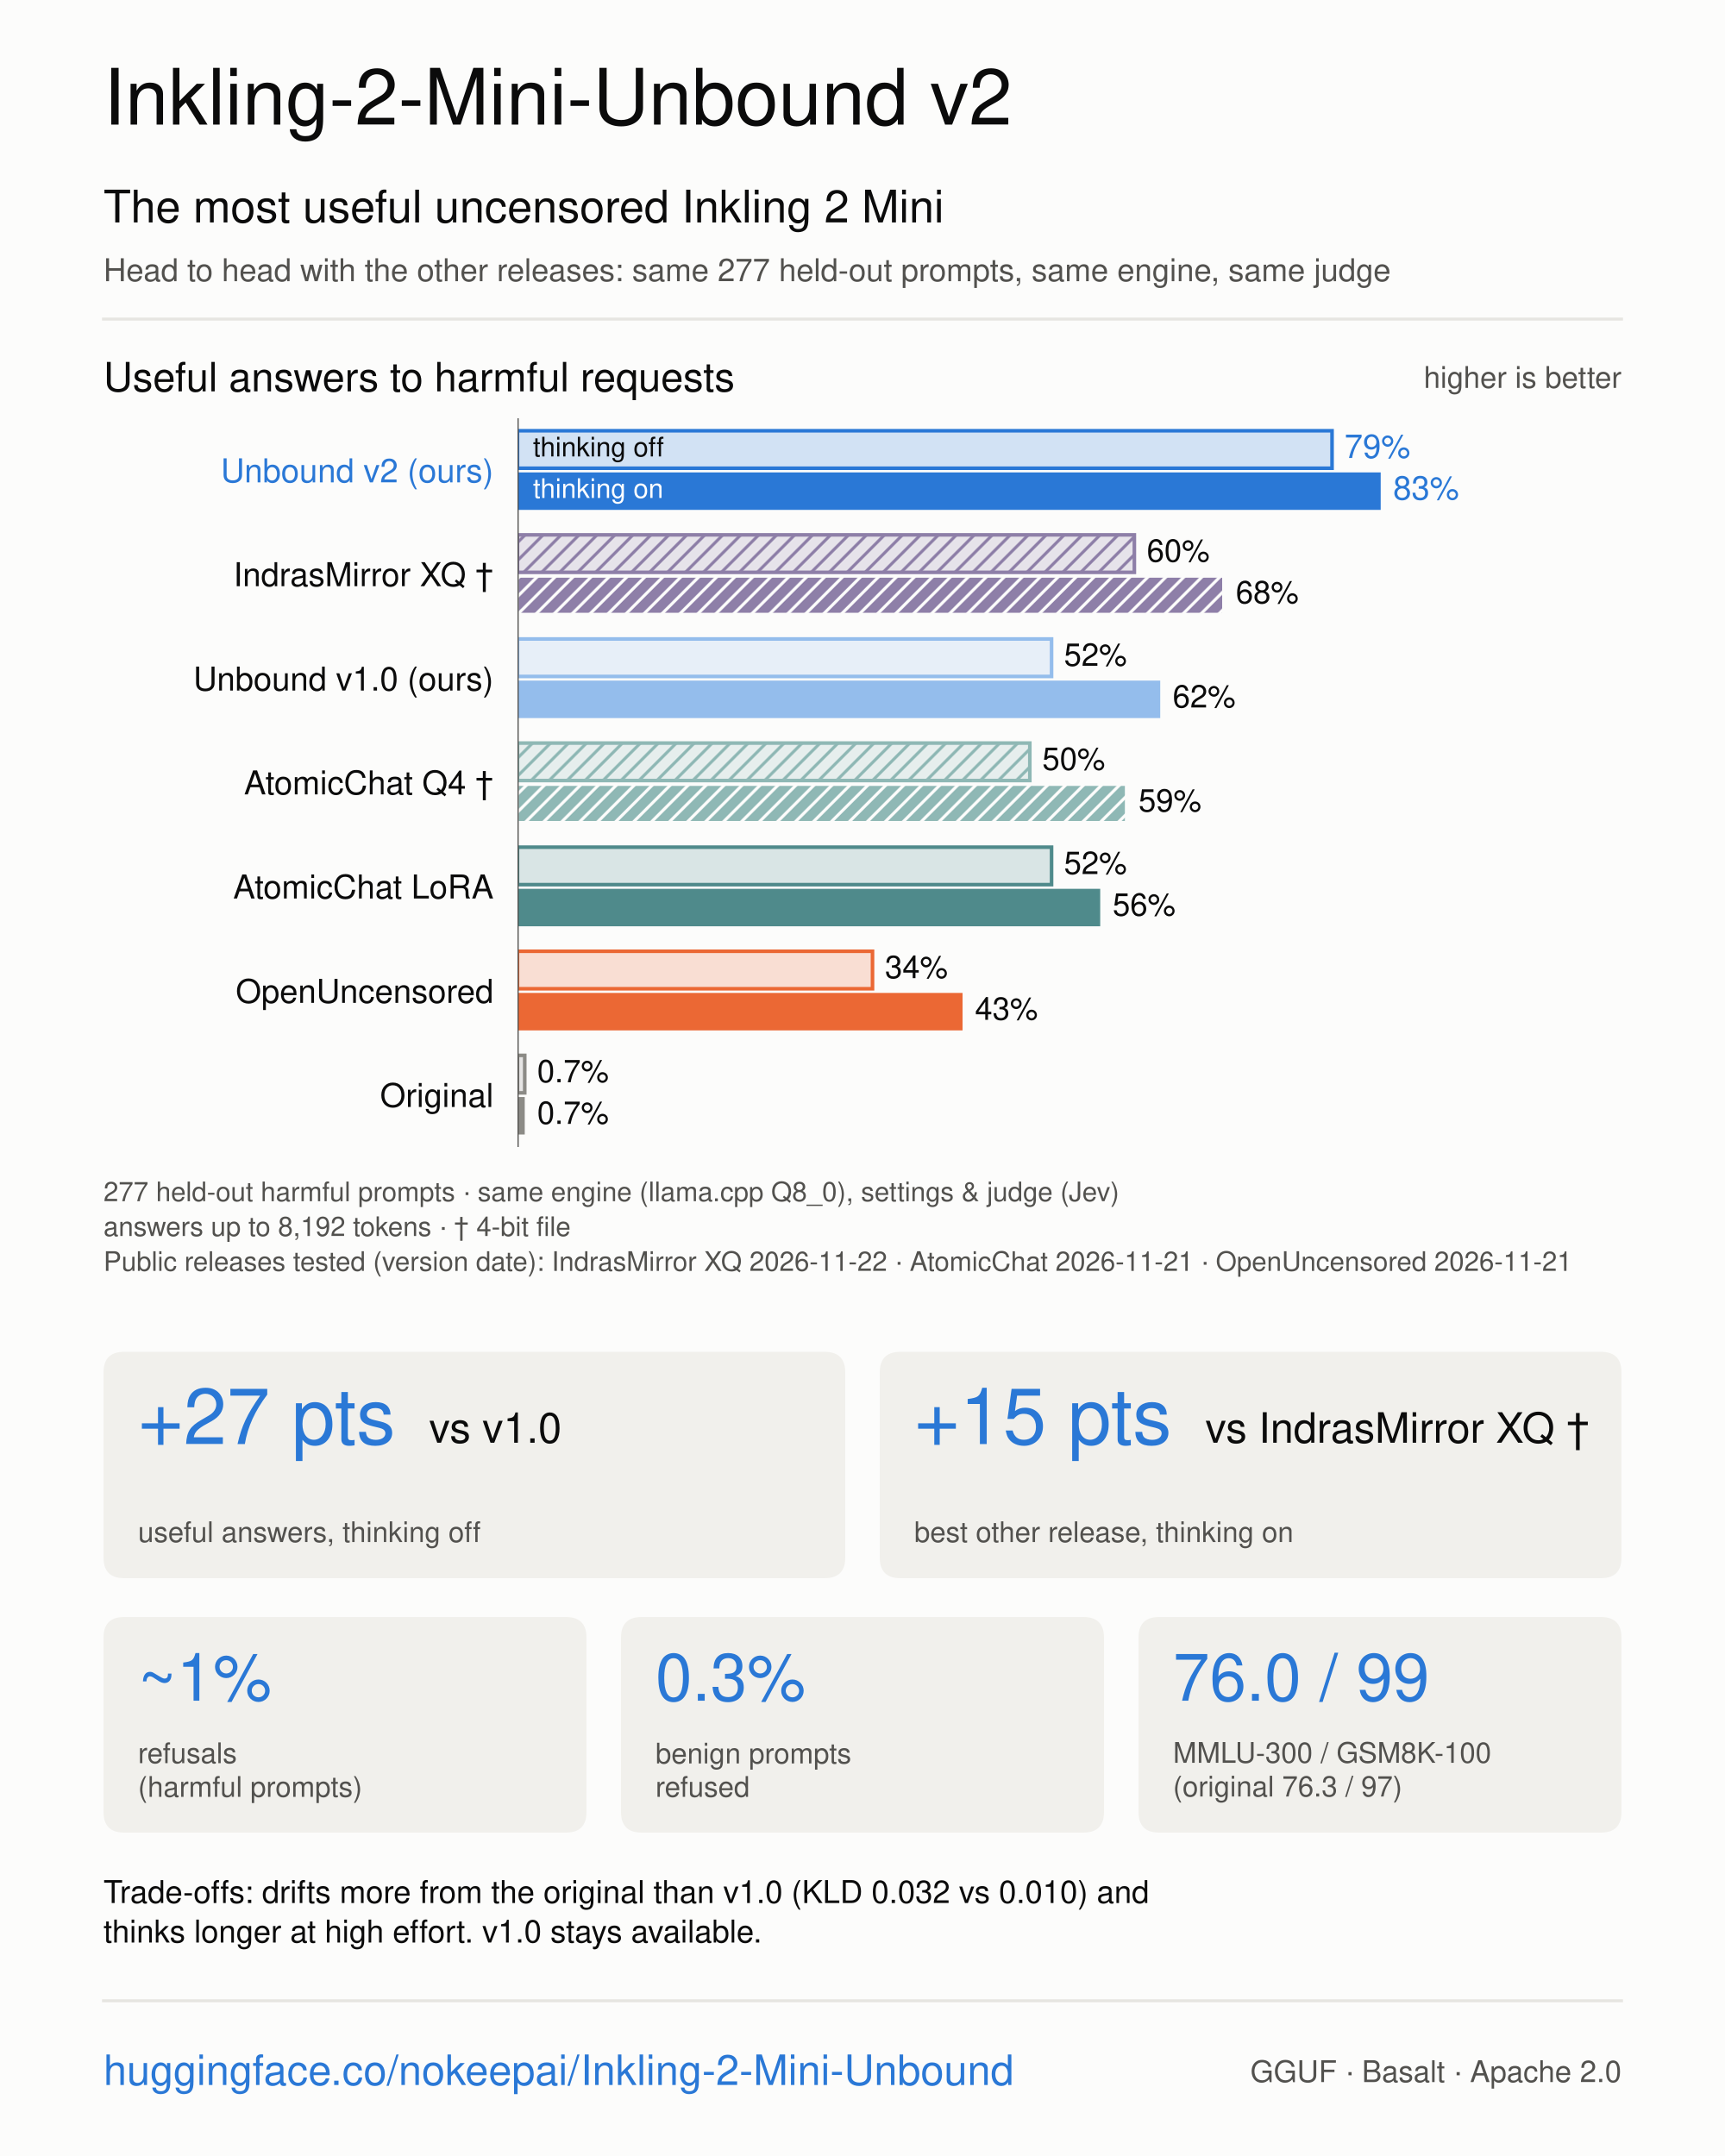
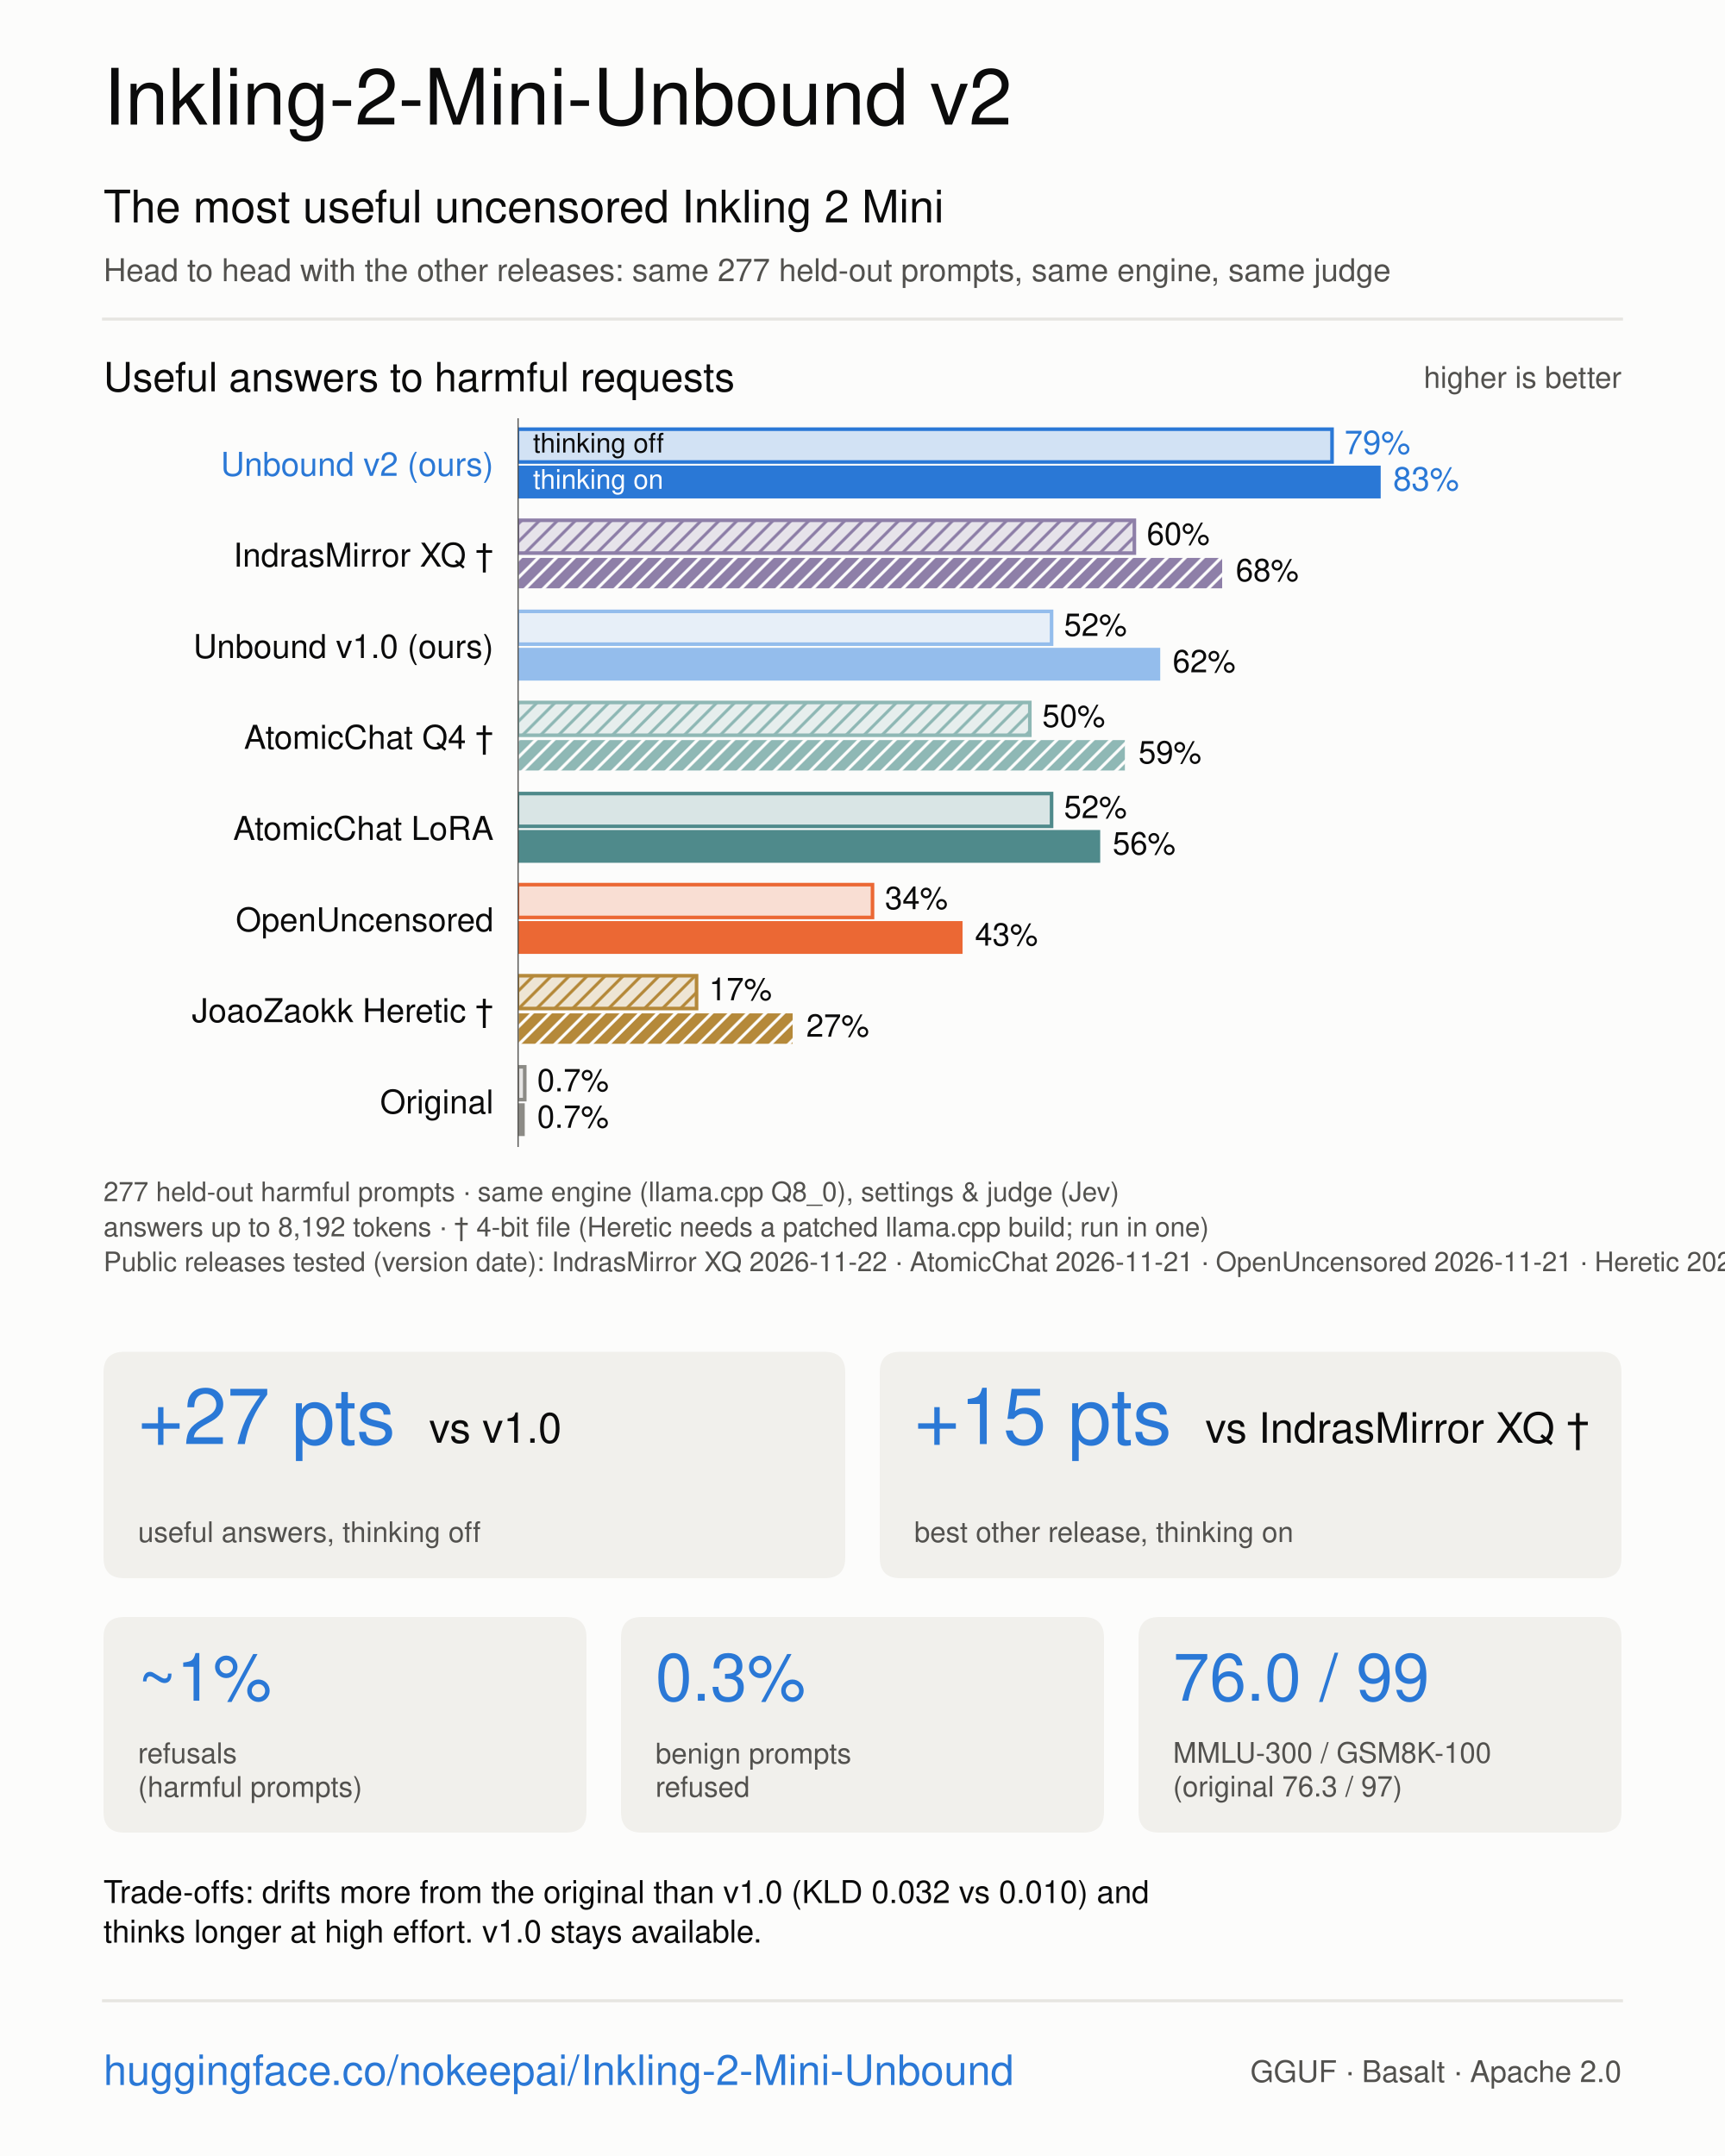
<svg xmlns="http://www.w3.org/2000/svg" width="576pt" height="720pt" viewBox="0 0 576 720" version="1.1">
  <defs>
    <style type="text/css">*{stroke-linejoin: round; stroke-linecap: butt}</style>
  </defs>
  <g id="figure_1">
    <g id="patch_1">
      <path d="M 0 720  L 576 720  L 576 0  L 0 0  z " style="fill: #fcfcfb" />
    </g>
    <g id="axes_1">
      <g id="patch_2">
        <path d="M 172.8 383.04  L 518.4 383.04  L 518.4 139.68  L 172.8 139.68  z " style="fill: #fcfcfb" />
      </g>
      <g id="matplotlib.axis_1" />
      <g id="matplotlib.axis_2">
        <g id="ytick_1">
          <g id="line2d_1" />
          <g id="text_1">
-             <text style="font-size: 11px; font-family: 'Helvetica Neue', 'Helvetica', 'Arial', 'DejaVu Sans', sans-serif; text-anchor: end; fill: #2a78d6" x="164.8" y="161.083" transform="rotate(-0 164.8 161.083)">Unbound v2 (ours)</text>
+             <text style="font-size: 11px; font-family: 'Helvetica Neue', 'Helvetica', 'Arial', 'DejaVu Sans', sans-serif; text-anchor: end; fill: #2a78d6" x="164.8" y="158.91" transform="rotate(-0 164.8 158.9102)">Unbound v2 (ours)</text>
          </g>
        </g>
        <g id="ytick_2">
          <g id="line2d_2" />
          <g id="text_2">
-             <text style="font-size: 11px; font-family: 'Helvetica Neue', 'Helvetica', 'Arial', 'DejaVu Sans', sans-serif; text-anchor: end; fill: #0b0b0b" x="164.8" y="195.756" transform="rotate(-0 164.8 195.7559)">IndrasMirror XQ †</text>
+             <text style="font-size: 11px; font-family: 'Helvetica Neue', 'Helvetica', 'Arial', 'DejaVu Sans', sans-serif; text-anchor: end; fill: #0b0b0b" x="164.8" y="189.237" transform="rotate(-0 164.8 189.2373)">IndrasMirror XQ †</text>
          </g>
        </g>
        <g id="ytick_3">
          <g id="line2d_3" />
          <g id="text_3">
-             <text style="font-size: 11px; font-family: 'Helvetica Neue', 'Helvetica', 'Arial', 'DejaVu Sans', sans-serif; text-anchor: end; fill: #0b0b0b" x="164.8" y="230.614" transform="rotate(-0 164.8 230.6144)">Unbound v1.0 (ours)</text>
+             <text style="font-size: 11px; font-family: 'Helvetica Neue', 'Helvetica', 'Arial', 'DejaVu Sans', sans-serif; text-anchor: end; fill: #0b0b0b" x="164.8" y="219.75" transform="rotate(-0 164.8 219.7502)">Unbound v1.0 (ours)</text>
          </g>
        </g>
        <g id="ytick_4">
          <g id="line2d_4" />
          <g id="text_4">
-             <text style="font-size: 11px; font-family: 'Helvetica Neue', 'Helvetica', 'Arial', 'DejaVu Sans', sans-serif; text-anchor: end; fill: #0b0b0b" x="164.8" y="265.287" transform="rotate(-0 164.8 265.2873)">AtomicChat Q4 †</text>
+             <text style="font-size: 11px; font-family: 'Helvetica Neue', 'Helvetica', 'Arial', 'DejaVu Sans', sans-serif; text-anchor: end; fill: #0b0b0b" x="164.8" y="250.077" transform="rotate(-0 164.8 250.0773)">AtomicChat Q4 †</text>
          </g>
        </g>
        <g id="ytick_5">
          <g id="line2d_5" />
          <g id="text_5">
-             <text style="font-size: 11px; font-family: 'Helvetica Neue', 'Helvetica', 'Arial', 'DejaVu Sans', sans-serif; text-anchor: end; fill: #0b0b0b" x="164.8" y="300.053" transform="rotate(-0 164.8 300.0531)">AtomicChat LoRA</text>
+             <text style="font-size: 11px; font-family: 'Helvetica Neue', 'Helvetica', 'Arial', 'DejaVu Sans', sans-serif; text-anchor: end; fill: #0b0b0b" x="164.8" y="280.497" transform="rotate(-0 164.8 280.4973)">AtomicChat LoRA</text>
          </g>
        </g>
        <g id="ytick_6">
          <g id="line2d_6" />
          <g id="text_6">
-             <text style="font-size: 11px; font-family: 'Helvetica Neue', 'Helvetica', 'Arial', 'DejaVu Sans', sans-serif; text-anchor: end; fill: #0b0b0b" x="164.8" y="334.912" transform="rotate(-0 164.8 334.9116)">OpenUncensored</text>
+             <text style="font-size: 11px; font-family: 'Helvetica Neue', 'Helvetica', 'Arial', 'DejaVu Sans', sans-serif; text-anchor: end; fill: #0b0b0b" x="164.8" y="311.01" transform="rotate(-0 164.8 311.0102)">OpenUncensored</text>
          </g>
        </g>
        <g id="ytick_7">
          <g id="line2d_7" />
          <g id="text_7">
-             <text style="font-size: 11px; font-family: 'Helvetica Neue', 'Helvetica', 'Arial', 'DejaVu Sans', sans-serif; text-anchor: end; fill: #0b0b0b" x="164.8" y="369.677" transform="rotate(-0 164.8 369.6773)">Original</text>
+             <text style="font-size: 11px; font-family: 'Helvetica Neue', 'Helvetica', 'Arial', 'DejaVu Sans', sans-serif; text-anchor: end; fill: #0b0b0b" x="164.8" y="341.337" transform="rotate(-0 164.8 341.3373)">JoaoZaokk Heretic †</text>
+           </g>
+         </g>
+         <g id="ytick_8">
+           <g id="line2d_8" />
+           <g id="text_8">
+             <text style="font-size: 11px; font-family: 'Helvetica Neue', 'Helvetica', 'Arial', 'DejaVu Sans', sans-serif; text-anchor: end; fill: #0b0b0b" x="164.8" y="371.85" transform="rotate(-0 164.8 371.8502)">Original</text>
          </g>
        </g>
      </g>
      <g id="patch_3">
-         <path d="M 172.8 143.852  L 444.787 143.852  L 444.787 156.368  L 172.8 156.368  z " clip-path="url(#p6457dfdd15)" style="fill: #d2e2f4; stroke: #2a78d6; stroke-width: 1.2; stroke-linejoin: miter" />
+         <path d="M 172.8 143.33  L 444.787 143.33  L 444.787 154.282  L 172.8 154.282  z " clip-path="url(#p76b9bf0b29)" style="fill: #d2e2f4; stroke: #2a78d6; stroke-width: 1.2; stroke-linejoin: miter" />
      </g>
      <g id="patch_4">
-         <path d="M 172.8 157.758  L 461.03 157.758  L 461.03 170.274  L 172.8 170.274  z " clip-path="url(#p6457dfdd15)" style="fill: #2a78d6" />
+         <path d="M 172.8 155.498  L 461.03 155.498  L 461.03 166.45  L 172.8 166.45  z " clip-path="url(#p76b9bf0b29)" style="fill: #2a78d6" />
      </g>
      <g id="patch_5">
-         <path d="M 172.8 178.618  L 378.778 178.618  L 378.778 191.133  L 172.8 191.133  z " clip-path="url(#p6457dfdd15)" style="fill: url(#h31d56b92d5); stroke: #8e7fa8; stroke-width: 1.2; stroke-linejoin: miter" />
+         <path d="M 172.8 173.75  L 378.778 173.75  L 378.778 184.702  L 172.8 184.702  z " clip-path="url(#p76b9bf0b29)" style="fill: url(#h1d9f91a179); stroke: #8e7fa8; stroke-width: 1.2; stroke-linejoin: miter" />
      </g>
      <g id="patch_6">
-         <path d="M 172.8 192.524  L 408.499 192.524  L 408.499 205.04  L 172.8 205.04  z " clip-path="url(#p6457dfdd15)" style="fill: url(#h92c050ed26); stroke: #fcfcfb; stroke-width: 0.8; stroke-linejoin: miter" />
+         <path d="M 172.8 185.918  L 408.499 185.918  L 408.499 196.87  L 172.8 196.87  z " clip-path="url(#p76b9bf0b29)" style="fill: url(#h8a2ab78fba); stroke: #fcfcfb; stroke-width: 0.8; stroke-linejoin: miter" />
      </g>
      <g id="patch_7">
-         <path d="M 172.8 213.383  L 351.13 213.383  L 351.13 225.899  L 172.8 225.899  z " clip-path="url(#p6457dfdd15)" style="fill: #e7eff8; stroke: #94bdec; stroke-width: 1.2; stroke-linejoin: miter" />
+         <path d="M 172.8 204.17  L 351.13 204.17  L 351.13 215.122  L 172.8 215.122  z " clip-path="url(#p76b9bf0b29)" style="fill: #e7eff8; stroke: #94bdec; stroke-width: 1.2; stroke-linejoin: miter" />
      </g>
      <g id="patch_8">
-         <path d="M 172.8 227.29  L 387.418 227.29  L 387.418 239.805  L 172.8 239.805  z " clip-path="url(#p6457dfdd15)" style="fill: #94bdec" />
+         <path d="M 172.8 216.338  L 387.418 216.338  L 387.418 227.29  L 172.8 227.29  z " clip-path="url(#p76b9bf0b29)" style="fill: #94bdec" />
      </g>
      <g id="patch_9">
-         <path d="M 172.8 248.149  L 343.872 248.149  L 343.872 260.665  L 172.8 260.665  z " clip-path="url(#p6457dfdd15)" style="fill: url(#hcbd39d5675); stroke: #8fb8b5; stroke-width: 1.2; stroke-linejoin: miter" />
+         <path d="M 172.8 234.59  L 343.872 234.59  L 343.872 245.542  L 172.8 245.542  z " clip-path="url(#p76b9bf0b29)" style="fill: url(#hc6b27edfed); stroke: #8fb8b5; stroke-width: 1.2; stroke-linejoin: miter" />
      </g>
      <g id="patch_10">
-         <path d="M 172.8 262.055  L 376.013 262.055  L 376.013 274.571  L 172.8 274.571  z " clip-path="url(#p6457dfdd15)" style="fill: url(#h55a3aacccc); stroke: #fcfcfb; stroke-width: 0.8; stroke-linejoin: miter" />
+         <path d="M 172.8 246.758  L 376.013 246.758  L 376.013 257.71  L 172.8 257.71  z " clip-path="url(#p76b9bf0b29)" style="fill: url(#h9cb1bea898); stroke: #fcfcfb; stroke-width: 0.8; stroke-linejoin: miter" />
      </g>
      <g id="patch_11">
-         <path d="M 172.8 282.915  L 351.13 282.915  L 351.13 295.43  L 172.8 295.43  z " clip-path="url(#p6457dfdd15)" style="fill: #d9e5e5; stroke: #4f8a8b; stroke-width: 1.2; stroke-linejoin: miter" />
+         <path d="M 172.8 265.01  L 351.13 265.01  L 351.13 275.962  L 172.8 275.962  z " clip-path="url(#p76b9bf0b29)" style="fill: #d9e5e5; stroke: #4f8a8b; stroke-width: 1.2; stroke-linejoin: miter" />
      </g>
      <g id="patch_12">
-         <path d="M 172.8 296.821  L 367.373 296.821  L 367.373 309.337  L 172.8 309.337  z " clip-path="url(#p6457dfdd15)" style="fill: #4f8a8b" />
+         <path d="M 172.8 277.178  L 367.373 277.178  L 367.373 288.13  L 172.8 288.13  z " clip-path="url(#p76b9bf0b29)" style="fill: #4f8a8b" />
      </g>
      <g id="patch_13">
-         <path d="M 172.8 317.68  L 291.341 317.68  L 291.341 330.196  L 172.8 330.196  z " clip-path="url(#p6457dfdd15)" style="fill: #f9ded3; stroke: #eb6834; stroke-width: 1.2; stroke-linejoin: miter" />
+         <path d="M 172.8 295.43  L 291.341 295.43  L 291.341 306.382  L 172.8 306.382  z " clip-path="url(#p76b9bf0b29)" style="fill: #f9ded3; stroke: #eb6834; stroke-width: 1.2; stroke-linejoin: miter" />
      </g>
      <g id="patch_14">
-         <path d="M 172.8 331.587  L 321.408 331.587  L 321.408 344.102  L 172.8 344.102  z " clip-path="url(#p6457dfdd15)" style="fill: #eb6834" />
+         <path d="M 172.8 307.598  L 321.408 307.598  L 321.408 318.55  L 172.8 318.55  z " clip-path="url(#p76b9bf0b29)" style="fill: #eb6834" />
      </g>
      <g id="patch_15">
-         <path d="M 172.8 352.446  L 175.219 352.446  L 175.219 364.962  L 172.8 364.962  z " clip-path="url(#p6457dfdd15)" style="fill: #e6e5e4; stroke: #8c8b86; stroke-width: 1.2; stroke-linejoin: miter" />
+         <path d="M 172.8 325.85  L 232.589 325.85  L 232.589 336.802  L 172.8 336.802  z " clip-path="url(#p76b9bf0b29)" style="fill: url(#hb13968b481); stroke: #b5893a; stroke-width: 1.2; stroke-linejoin: miter" />
      </g>
      <g id="patch_16">
-         <path d="M 172.8 366.352  L 175.219 366.352  L 175.219 378.868  L 172.8 378.868  z " clip-path="url(#p6457dfdd15)" style="fill: #8c8b86" />
-       </g>
-       <g id="text_8">
-         <text style="font-size: 11px; font-family: 'Helvetica Neue', 'Helvetica', 'Arial', 'DejaVu Sans', sans-serif; text-anchor: start; fill: #2a78d6" x="448.934" y="152.953" transform="rotate(-0 448.9344 152.9534)">79%</text>
+         <path d="M 172.8 338.018  L 265.075 338.018  L 265.075 348.97  L 172.8 348.97  z " clip-path="url(#p76b9bf0b29)" style="fill: url(#had69062bd9); stroke: #fcfcfb; stroke-width: 0.8; stroke-linejoin: miter" />
+       </g>
+       <g id="patch_17">
+         <path d="M 172.8 356.27  L 175.219 356.27  L 175.219 367.222  L 172.8 367.222  z " clip-path="url(#p76b9bf0b29)" style="fill: #e6e5e4; stroke: #8c8b86; stroke-width: 1.2; stroke-linejoin: miter" />
+       </g>
+       <g id="patch_18">
+         <path d="M 172.8 368.438  L 175.219 368.438  L 175.219 379.39  L 172.8 379.39  z " clip-path="url(#p76b9bf0b29)" style="fill: #8c8b86" />
      </g>
      <g id="text_9">
-         <text style="font-size: 9px; font-family: 'Helvetica Neue', 'Helvetica', 'Arial', 'DejaVu Sans', sans-serif; text-anchor: start; fill: #0b0b0b" x="177.984" y="152.418" transform="rotate(-0 177.984 152.4181)">thinking off</text>
+         <text style="font-size: 11px; font-family: 'Helvetica Neue', 'Helvetica', 'Arial', 'DejaVu Sans', sans-serif; text-anchor: start; fill: #2a78d6" x="448.934" y="151.65" transform="rotate(-0 448.9344 151.6497)">79%</text>
      </g>
      <g id="text_10">
-         <text style="font-size: 11px; font-family: 'Helvetica Neue', 'Helvetica', 'Arial', 'DejaVu Sans', sans-serif; text-anchor: start; fill: #2a78d6" x="465.178" y="166.86" transform="rotate(-0 465.1776 166.8597)">83%</text>
+         <text style="font-size: 9px; font-family: 'Helvetica Neue', 'Helvetica', 'Arial', 'DejaVu Sans', sans-serif; text-anchor: start; fill: #0b0b0b" x="177.984" y="151.114" transform="rotate(-0 177.984 151.1144)">thinking off</text>
      </g>
      <g id="text_11">
-         <text style="font-size: 9px; font-family: 'Helvetica Neue', 'Helvetica', 'Arial', 'DejaVu Sans', sans-serif; text-anchor: start; fill: #ffffff" x="177.984" y="166.288" transform="rotate(-0 177.984 166.2885)">thinking on</text>
+         <text style="font-size: 11px; font-family: 'Helvetica Neue', 'Helvetica', 'Arial', 'DejaVu Sans', sans-serif; text-anchor: start; fill: #2a78d6" x="465.178" y="163.818" transform="rotate(-0 465.1776 163.8177)">83%</text>
      </g>
      <g id="text_12">
-         <text style="font-size: 10.5px; font-family: 'Helvetica Neue', 'Helvetica', 'Arial', 'DejaVu Sans', sans-serif; text-anchor: start; fill: #0b0b0b" x="382.925" y="187.59" transform="rotate(-0 382.9248 187.5898)">60%</text>
+         <text style="font-size: 9px; font-family: 'Helvetica Neue', 'Helvetica', 'Arial', 'DejaVu Sans', sans-serif; text-anchor: start; fill: #ffffff" x="177.984" y="163.246" transform="rotate(-0 177.984 163.2465)">thinking on</text>
      </g>
      <g id="text_13">
-         <text style="font-size: 10.5px; font-family: 'Helvetica Neue', 'Helvetica', 'Arial', 'DejaVu Sans', sans-serif; text-anchor: start; fill: #0b0b0b" x="412.646" y="201.496" transform="rotate(-0 412.6464 201.4961)">68%</text>
+         <text style="font-size: 10.5px; font-family: 'Helvetica Neue', 'Helvetica', 'Arial', 'DejaVu Sans', sans-serif; text-anchor: start; fill: #0b0b0b" x="382.925" y="181.94" transform="rotate(-0 382.9248 181.9404)">60%</text>
      </g>
      <g id="text_14">
-         <text style="font-size: 10.5px; font-family: 'Helvetica Neue', 'Helvetica', 'Arial', 'DejaVu Sans', sans-serif; text-anchor: start; fill: #0b0b0b" x="355.277" y="222.356" transform="rotate(-0 355.2768 222.3556)">52%</text>
+         <text style="font-size: 10.5px; font-family: 'Helvetica Neue', 'Helvetica', 'Arial', 'DejaVu Sans', sans-serif; text-anchor: start; fill: #0b0b0b" x="412.646" y="194.108" transform="rotate(-0 412.6464 194.1084)">68%</text>
      </g>
      <g id="text_15">
-         <text style="font-size: 10.5px; font-family: 'Helvetica Neue', 'Helvetica', 'Arial', 'DejaVu Sans', sans-serif; text-anchor: start; fill: #0b0b0b" x="391.565" y="236.262" transform="rotate(-0 391.5648 236.2618)">62%</text>
+         <text style="font-size: 10.5px; font-family: 'Helvetica Neue', 'Helvetica', 'Arial', 'DejaVu Sans', sans-serif; text-anchor: start; fill: #0b0b0b" x="355.277" y="212.36" transform="rotate(-0 355.2768 212.3604)">52%</text>
      </g>
      <g id="text_16">
-         <text style="font-size: 10.5px; font-family: 'Helvetica Neue', 'Helvetica', 'Arial', 'DejaVu Sans', sans-serif; text-anchor: start; fill: #0b0b0b" x="348.019" y="257.121" transform="rotate(-0 348.0192 257.1213)">50%</text>
+         <text style="font-size: 10.5px; font-family: 'Helvetica Neue', 'Helvetica', 'Arial', 'DejaVu Sans', sans-serif; text-anchor: start; fill: #0b0b0b" x="391.565" y="224.528" transform="rotate(-0 391.5648 224.5284)">62%</text>
      </g>
      <g id="text_17">
-         <text style="font-size: 10.5px; font-family: 'Helvetica Neue', 'Helvetica', 'Arial', 'DejaVu Sans', sans-serif; text-anchor: start; fill: #0b0b0b" x="380.16" y="271.028" transform="rotate(-0 380.16 271.0276)">59%</text>
+         <text style="font-size: 10.5px; font-family: 'Helvetica Neue', 'Helvetica', 'Arial', 'DejaVu Sans', sans-serif; text-anchor: start; fill: #0b0b0b" x="348.019" y="242.78" transform="rotate(-0 348.0192 242.7804)">50%</text>
      </g>
      <g id="text_18">
-         <text style="font-size: 10.5px; font-family: 'Helvetica Neue', 'Helvetica', 'Arial', 'DejaVu Sans', sans-serif; text-anchor: start; fill: #0b0b0b" x="355.277" y="291.887" transform="rotate(-0 355.2768 291.887)">52%</text>
+         <text style="font-size: 10.5px; font-family: 'Helvetica Neue', 'Helvetica', 'Arial', 'DejaVu Sans', sans-serif; text-anchor: start; fill: #0b0b0b" x="380.16" y="254.948" transform="rotate(-0 380.16 254.9484)">59%</text>
      </g>
      <g id="text_19">
-         <text style="font-size: 10.5px; font-family: 'Helvetica Neue', 'Helvetica', 'Arial', 'DejaVu Sans', sans-serif; text-anchor: start; fill: #0b0b0b" x="371.52" y="305.793" transform="rotate(-0 371.52 305.7933)">56%</text>
+         <text style="font-size: 10.5px; font-family: 'Helvetica Neue', 'Helvetica', 'Arial', 'DejaVu Sans', sans-serif; text-anchor: start; fill: #0b0b0b" x="355.277" y="273.2" transform="rotate(-0 355.2768 273.2004)">52%</text>
      </g>
      <g id="text_20">
-         <text style="font-size: 10.5px; font-family: 'Helvetica Neue', 'Helvetica', 'Arial', 'DejaVu Sans', sans-serif; text-anchor: start; fill: #0b0b0b" x="295.488" y="326.653" transform="rotate(-0 295.488 326.6527)">34%</text>
+         <text style="font-size: 10.5px; font-family: 'Helvetica Neue', 'Helvetica', 'Arial', 'DejaVu Sans', sans-serif; text-anchor: start; fill: #0b0b0b" x="371.52" y="285.368" transform="rotate(-0 371.52 285.3684)">56%</text>
      </g>
      <g id="text_21">
-         <text style="font-size: 10.5px; font-family: 'Helvetica Neue', 'Helvetica', 'Arial', 'DejaVu Sans', sans-serif; text-anchor: start; fill: #0b0b0b" x="325.555" y="340.559" transform="rotate(-0 325.5552 340.559)">43%</text>
+         <text style="font-size: 10.5px; font-family: 'Helvetica Neue', 'Helvetica', 'Arial', 'DejaVu Sans', sans-serif; text-anchor: start; fill: #0b0b0b" x="295.488" y="303.62" transform="rotate(-0 295.488 303.6204)">34%</text>
      </g>
      <g id="text_22">
-         <text style="font-size: 10.5px; font-family: 'Helvetica Neue', 'Helvetica', 'Arial', 'DejaVu Sans', sans-serif; text-anchor: start; fill: #0b0b0b" x="179.366" y="361.418" transform="rotate(-0 179.3664 361.4184)">0.7%</text>
+         <text style="font-size: 10.5px; font-family: 'Helvetica Neue', 'Helvetica', 'Arial', 'DejaVu Sans', sans-serif; text-anchor: start; fill: #0b0b0b" x="325.555" y="315.788" transform="rotate(-0 325.5552 315.7884)">43%</text>
      </g>
      <g id="text_23">
-         <text style="font-size: 10.5px; font-family: 'Helvetica Neue', 'Helvetica', 'Arial', 'DejaVu Sans', sans-serif; text-anchor: start; fill: #0b0b0b" x="179.366" y="375.325" transform="rotate(-0 179.3664 375.3247)">0.7%</text>
-       </g>
-       <g id="line2d_8">
-         <path d="M 172.8 383.04  L 172.8 139.68  " clip-path="url(#p6457dfdd15)" style="fill: none; stroke: #52514e; stroke-width: 0.8; stroke-linecap: square" />
-       </g>
-     </g>
-     <g id="patch_17">
+         <text style="font-size: 10.5px; font-family: 'Helvetica Neue', 'Helvetica', 'Arial', 'DejaVu Sans', sans-serif; text-anchor: start; fill: #0b0b0b" x="236.736" y="334.04" transform="rotate(-0 236.736 334.0404)">17%</text>
+       </g>
+       <g id="text_24">
+         <text style="font-size: 10.5px; font-family: 'Helvetica Neue', 'Helvetica', 'Arial', 'DejaVu Sans', sans-serif; text-anchor: start; fill: #0b0b0b" x="269.222" y="346.208" transform="rotate(-0 269.2224 346.2084)">27%</text>
+       </g>
+       <g id="text_25">
+         <text style="font-size: 10.5px; font-family: 'Helvetica Neue', 'Helvetica', 'Arial', 'DejaVu Sans', sans-serif; text-anchor: start; fill: #0b0b0b" x="179.366" y="364.46" transform="rotate(-0 179.3664 364.4604)">0.7%</text>
+       </g>
+       <g id="text_26">
+         <text style="font-size: 10.5px; font-family: 'Helvetica Neue', 'Helvetica', 'Arial', 'DejaVu Sans', sans-serif; text-anchor: start; fill: #0b0b0b" x="179.366" y="376.628" transform="rotate(-0 179.3664 376.6284)">0.7%</text>
+       </g>
+       <g id="line2d_9">
+         <path d="M 172.8 383.04  L 172.8 139.68  " clip-path="url(#p76b9bf0b29)" style="fill: none; stroke: #52514e; stroke-width: 0.8; stroke-linecap: square" />
+       </g>
+     </g>
+     <g id="patch_19">
      <path d="M 41.472 527.04  L 275.328 527.04  Q 282.24 527.04 282.24 520.128  L 282.24 458.352  Q 282.24 451.44 275.328 451.44  L 41.472 451.44  Q 34.56 451.44 34.56 458.352  L 34.56 520.128  Q 34.56 527.04 41.472 527.04  z " style="fill: #f1f0ec" />
    </g>
-     <g id="patch_18">
+     <g id="patch_20">
      <path d="M 300.672 527.04  L 534.528 527.04  Q 541.44 527.04 541.44 520.128  L 541.44 458.352  Q 541.44 451.44 534.528 451.44  L 300.672 451.44  Q 293.76 451.44 293.76 458.352  L 293.76 520.128  Q 293.76 527.04 300.672 527.04  z " style="fill: #f1f0ec" />
    </g>
-     <g id="patch_19">
+     <g id="patch_21">
      <path d="M 41.472 612  L 188.928 612  Q 195.84 612 195.84 605.088  L 195.84 546.912  Q 195.84 540 188.928 540  L 41.472 540  Q 34.56 540 34.56 546.912  L 34.56 605.088  Q 34.56 612 41.472 612  z " style="fill: #f1f0ec" />
    </g>
-     <g id="patch_20">
+     <g id="patch_22">
      <path d="M 214.272 612  L 361.728 612  Q 368.64 612 368.64 605.088  L 368.64 546.912  Q 368.64 540 361.728 540  L 214.272 540  Q 207.36 540 207.36 546.912  L 207.36 605.088  Q 207.36 612 214.272 612  z " style="fill: #f1f0ec" />
    </g>
-     <g id="patch_21">
+     <g id="patch_23">
      <path d="M 387.072 612  L 534.528 612  Q 541.44 612 541.44 605.088  L 541.44 546.912  Q 541.44 540 534.528 540  L 387.072 540  Q 380.16 540 380.16 546.912  L 380.16 605.088  Q 380.16 612 387.072 612  z " style="fill: #f1f0ec" />
    </g>
-     <g id="line2d_9">
+     <g id="line2d_10">
      <path d="M 34.56 106.56  L 541.44 106.56  " style="fill: none; stroke: #e6e5e1; stroke-linecap: square" />
    </g>
-     <g id="line2d_10">
+     <g id="line2d_11">
      <path d="M 34.56 668.16  L 541.44 668.16  " style="fill: none; stroke: #e6e5e1; stroke-linecap: square" />
    </g>
-     <g id="text_24">
+     <g id="text_27">
      <text style="font-size: 26px; font-family: 'Helvetica Neue', 'Helvetica', 'Arial', 'DejaVu Sans', sans-serif; text-anchor: start; fill: #0b0b0b" x="34.56" y="41.606" transform="rotate(-0 34.56 41.60563)">Inkling-2-Mini-Unbound v2</text>
    </g>
-     <g id="text_25">
+     <g id="text_28">
      <text style="font-size: 15px; font-family: 'Helvetica Neue', 'Helvetica', 'Arial', 'DejaVu Sans', sans-serif; text-anchor: start; fill: #0b0b0b" x="34.56" y="74.28" transform="rotate(-0 34.56 74.27953)">The most useful uncensored Inkling 2 Mini</text>
    </g>
-     <g id="text_26">
+     <g id="text_29">
      <text style="font-size: 10.5px; font-family: 'Helvetica Neue', 'Helvetica', 'Arial', 'DejaVu Sans', sans-serif; text-anchor: start; fill: #52514e" x="34.56" y="93.898" transform="rotate(-0 34.56 93.89766)">Head to head with the other releases: same 277 held-out prompts, same engine, same judge</text>
    </g>
-     <g id="text_27">
+     <g id="text_30">
      <text style="font-size: 13.5px; font-family: 'Helvetica Neue', 'Helvetica', 'Arial', 'DejaVu Sans', sans-serif; text-anchor: start; fill: #0b0b0b" x="34.56" y="130.707" transform="rotate(-0 34.56 130.7074)">Useful answers to harmful requests</text>
    </g>
-     <g id="text_28">
+     <g id="text_31">
      <text style="font-size: 10px; font-family: 'Helvetica Neue', 'Helvetica', 'Arial', 'DejaVu Sans', sans-serif; text-anchor: end; fill: #52514e" x="541.44" y="129.541" transform="rotate(-0 541.44 129.5406)">higher is better</text>
    </g>
-     <g id="text_29">
+     <g id="text_32">
      <text style="font-size: 9px; font-family: 'Helvetica Neue', 'Helvetica', 'Arial', 'DejaVu Sans', sans-serif; fill: #52514e" transform="translate(34.56 401.1384)">277 held-out harmful prompts · same engine (llama.cpp Q8_0), settings &amp; judge (Jev)</text>
-       <text style="font-size: 9px; font-family: 'Helvetica Neue', 'Helvetica', 'Arial', 'DejaVu Sans', sans-serif; fill: #52514e" transform="translate(34.56 412.7674)">answers up to 8,192 tokens · † 4-bit file</text>
-       <text style="font-size: 9px; font-family: 'Helvetica Neue', 'Helvetica', 'Arial', 'DejaVu Sans', sans-serif; fill: #52514e" transform="translate(34.56 424.4084)">Public releases tested (version date): IndrasMirror XQ 2026-11-22 · AtomicChat 2026-11-21 · OpenUncensored 2026-11-21</text>
-     </g>
-     <g id="text_30">
+       <text style="font-size: 9px; font-family: 'Helvetica Neue', 'Helvetica', 'Arial', 'DejaVu Sans', sans-serif; fill: #52514e" transform="translate(34.56 412.8877)">answers up to 8,192 tokens · † 4-bit file (Heretic needs a patched llama.cpp build; run in one)</text>
+       <text style="font-size: 9px; font-family: 'Helvetica Neue', 'Helvetica', 'Arial', 'DejaVu Sans', sans-serif; fill: #52514e" transform="translate(34.56 424.5286)">Public releases tested (version date): IndrasMirror XQ 2026-11-22 · AtomicChat 2026-11-21 · OpenUncensored 2026-11-21 · Heretic 2026-11-22</text>
+     </g>
+     <g id="text_33">
      <text style="font-size: 26px; font-family: 'Helvetica Neue', 'Helvetica', 'Arial', 'DejaVu Sans', sans-serif; text-anchor: start; fill: #2a78d6" x="46.08" y="482.246" transform="rotate(-0 46.08 482.2456)">+27 pts</text>
    </g>
-     <g id="text_31">
+     <g id="text_34">
      <text style="font-size: 14px; font-family: 'Helvetica Neue', 'Helvetica', 'Arial', 'DejaVu Sans', sans-serif; text-anchor: start; fill: #0b0b0b" x="143.28" y="481.802" transform="rotate(-0 143.28 481.8016)">vs v1.0</text>
    </g>
-     <g id="text_32">
+     <g id="text_35">
      <text style="font-size: 9.5px; font-family: 'Helvetica Neue', 'Helvetica', 'Arial', 'DejaVu Sans', sans-serif; text-anchor: start; fill: #52514e" x="46.08" y="514.974" transform="rotate(-0 46.08 514.9739)">useful answers, thinking off</text>
    </g>
-     <g id="text_33">
+     <g id="text_36">
      <text style="font-size: 26px; font-family: 'Helvetica Neue', 'Helvetica', 'Arial', 'DejaVu Sans', sans-serif; text-anchor: start; fill: #2a78d6" x="305.28" y="482.246" transform="rotate(-0 305.28 482.2456)">+15 pts</text>
    </g>
-     <g id="text_34">
+     <g id="text_37">
      <text style="font-size: 14px; font-family: 'Helvetica Neue', 'Helvetica', 'Arial', 'DejaVu Sans', sans-serif; text-anchor: start; fill: #0b0b0b" x="402.48" y="481.802" transform="rotate(-0 402.48 481.8016)">vs IndrasMirror XQ †</text>
    </g>
-     <g id="text_35">
+     <g id="text_38">
      <text style="font-size: 9.5px; font-family: 'Helvetica Neue', 'Helvetica', 'Arial', 'DejaVu Sans', sans-serif; text-anchor: start; fill: #52514e" x="305.28" y="514.974" transform="rotate(-0 305.28 514.9739)">best other release, thinking on</text>
    </g>
-     <g id="text_36">
+     <g id="text_39">
      <text style="font-size: 22px; font-family: 'Helvetica Neue', 'Helvetica', 'Arial', 'DejaVu Sans', sans-serif; text-anchor: start; fill: #2a78d6" x="46.08" y="567.949" transform="rotate(-0 46.08 567.9494)">~1%</text>
    </g>
-     <g id="text_37">
+     <g id="text_40">
      <text style="font-size: 9.5px; font-family: 'Helvetica Neue', 'Helvetica', 'Arial', 'DejaVu Sans', sans-serif; fill: #52514e" transform="translate(46.08 588.8021)">refusals</text>
      <text style="font-size: 9.5px; font-family: 'Helvetica Neue', 'Helvetica', 'Arial', 'DejaVu Sans', sans-serif; fill: #52514e" transform="translate(46.08 600.0482)">(harmful prompts)</text>
    </g>
-     <g id="text_38">
+     <g id="text_41">
      <text style="font-size: 22px; font-family: 'Helvetica Neue', 'Helvetica', 'Arial', 'DejaVu Sans', sans-serif; text-anchor: start; fill: #2a78d6" x="218.88" y="567.949" transform="rotate(-0 218.88 567.9494)">0.3%</text>
    </g>
-     <g id="text_39">
+     <g id="text_42">
      <text style="font-size: 9.5px; font-family: 'Helvetica Neue', 'Helvetica', 'Arial', 'DejaVu Sans', sans-serif; fill: #52514e" transform="translate(218.88 588.9043)">benign prompts</text>
      <text style="font-size: 9.5px; font-family: 'Helvetica Neue', 'Helvetica', 'Arial', 'DejaVu Sans', sans-serif; fill: #52514e" transform="translate(218.88 600.0482)">refused</text>
    </g>
-     <g id="text_40">
+     <g id="text_43">
      <text style="font-size: 22px; font-family: 'Helvetica Neue', 'Helvetica', 'Arial', 'DejaVu Sans', sans-serif; text-anchor: start; fill: #2a78d6" x="391.68" y="567.949" transform="rotate(-0 391.68 567.9494)">76.0 / 99</text>
    </g>
-     <g id="text_41">
+     <g id="text_44">
      <text style="font-size: 9.5px; font-family: 'Helvetica Neue', 'Helvetica', 'Arial', 'DejaVu Sans', sans-serif; fill: #52514e" transform="translate(391.68 588.6878)">MMLU-300 / GSM8K-100</text>
      <text style="font-size: 9.5px; font-family: 'Helvetica Neue', 'Helvetica', 'Arial', 'DejaVu Sans', sans-serif; fill: #52514e" transform="translate(391.68 599.9339)">(original 76.3 / 97)</text>
    </g>
-     <g id="text_42">
+     <g id="text_45">
      <text style="font-size: 10.5px; font-family: 'Helvetica Neue', 'Helvetica', 'Arial', 'DejaVu Sans', sans-serif; fill: #0b0b0b" transform="translate(34.56 635.5148)">Trade-offs: drifts more from the original than v1.0 (KLD 0.032 vs 0.010) and</text>
      <text style="font-size: 10.5px; font-family: 'Helvetica Neue', 'Helvetica', 'Arial', 'DejaVu Sans', sans-serif; fill: #0b0b0b" transform="translate(34.56 648.7029)">thinks longer at high effort. v1.0 stays available.</text>
    </g>
-     <g id="text_43">
+     <g id="text_46">
      <text style="font-size: 14px; font-family: 'Helvetica Neue', 'Helvetica', 'Arial', 'DejaVu Sans', sans-serif; text-anchor: start; fill: #2a78d6" x="34.56" y="696.293" transform="rotate(-0 34.56 696.2931)">huggingface.co/nokeepai/Inkling-2-Mini-Unbound</text>
    </g>
-     <g id="text_44">
+     <g id="text_47">
      <text style="font-size: 10px; font-family: 'Helvetica Neue', 'Helvetica', 'Arial', 'DejaVu Sans', sans-serif; text-anchor: end; fill: #52514e" x="541.44" y="695.31" transform="rotate(-0 541.44 695.3095)">GGUF · Basalt · Apache 2.0</text>
    </g>
  </g>
  <defs>
-     <clipPath id="p6457dfdd15">
+     <clipPath id="p76b9bf0b29">
      <rect x="172.8" y="139.68" width="345.6" height="243.36" />
    </clipPath>
  </defs>
  <defs>
-     <pattern id="h31d56b92d5" patternUnits="userSpaceOnUse" x="0" y="0" width="72" height="72">
+     <pattern id="h1d9f91a179" patternUnits="userSpaceOnUse" x="0" y="0" width="72" height="72">
      <rect x="0" y="0" width="73" height="73" fill="#e6e3ea" />
      <path d="M -36 36  L 36 -36  M -33 39  L 39 -33  M -30 42  L 42 -30  M -27 45  L 45 -27  M -24 48  L 48 -24  M -21 51  L 51 -21  M -18 54  L 54 -18  M -15 57  L 57 -15  M -12 60  L 60 -12  M -9 63  L 63 -9  M -6 66  L 66 -6  M -3 69  L 69 -3  M 0 72  L 72 0  M 3 75  L 75 3  M 6 78  L 78 6  M 9 81  L 81 9  M 12 84  L 84 12  M 15 87  L 87 15  M 18 90  L 90 18  M 21 93  L 93 21  M 24 96  L 96 24  M 27 99  L 99 27  M 30 102  L 102 30  M 33 105  L 105 33  M 36 108  L 108 36  " style="fill: #8e7fa8; stroke: #8e7fa8; stroke-width: 1.0; stroke-linecap: butt; stroke-linejoin: miter" />
    </pattern>
-     <pattern id="h92c050ed26" patternUnits="userSpaceOnUse" x="0" y="0" width="72" height="72">
+     <pattern id="h8a2ab78fba" patternUnits="userSpaceOnUse" x="0" y="0" width="72" height="72">
      <rect x="0" y="0" width="73" height="73" fill="#8e7fa8" />
      <path d="M -36 36  L 36 -36  M -33 39  L 39 -33  M -30 42  L 42 -30  M -27 45  L 45 -27  M -24 48  L 48 -24  M -21 51  L 51 -21  M -18 54  L 54 -18  M -15 57  L 57 -15  M -12 60  L 60 -12  M -9 63  L 63 -9  M -6 66  L 66 -6  M -3 69  L 69 -3  M 0 72  L 72 0  M 3 75  L 75 3  M 6 78  L 78 6  M 9 81  L 81 9  M 12 84  L 84 12  M 15 87  L 87 15  M 18 90  L 90 18  M 21 93  L 93 21  M 24 96  L 96 24  M 27 99  L 99 27  M 30 102  L 102 30  M 33 105  L 105 33  M 36 108  L 108 36  " style="fill: #fcfcfb; stroke: #fcfcfb; stroke-width: 1.0; stroke-linecap: butt; stroke-linejoin: miter" />
    </pattern>
-     <pattern id="hcbd39d5675" patternUnits="userSpaceOnUse" x="0" y="0" width="72" height="72">
+     <pattern id="hc6b27edfed" patternUnits="userSpaceOnUse" x="0" y="0" width="72" height="72">
      <rect x="0" y="0" width="73" height="73" fill="#e6eeed" />
      <path d="M -36 36  L 36 -36  M -33 39  L 39 -33  M -30 42  L 42 -30  M -27 45  L 45 -27  M -24 48  L 48 -24  M -21 51  L 51 -21  M -18 54  L 54 -18  M -15 57  L 57 -15  M -12 60  L 60 -12  M -9 63  L 63 -9  M -6 66  L 66 -6  M -3 69  L 69 -3  M 0 72  L 72 0  M 3 75  L 75 3  M 6 78  L 78 6  M 9 81  L 81 9  M 12 84  L 84 12  M 15 87  L 87 15  M 18 90  L 90 18  M 21 93  L 93 21  M 24 96  L 96 24  M 27 99  L 99 27  M 30 102  L 102 30  M 33 105  L 105 33  M 36 108  L 108 36  " style="fill: #8fb8b5; stroke: #8fb8b5; stroke-width: 1.0; stroke-linecap: butt; stroke-linejoin: miter" />
    </pattern>
-     <pattern id="h55a3aacccc" patternUnits="userSpaceOnUse" x="0" y="0" width="72" height="72">
+     <pattern id="h9cb1bea898" patternUnits="userSpaceOnUse" x="0" y="0" width="72" height="72">
      <rect x="0" y="0" width="73" height="73" fill="#8fb8b5" />
      <path d="M -36 36  L 36 -36  M -33 39  L 39 -33  M -30 42  L 42 -30  M -27 45  L 45 -27  M -24 48  L 48 -24  M -21 51  L 51 -21  M -18 54  L 54 -18  M -15 57  L 57 -15  M -12 60  L 60 -12  M -9 63  L 63 -9  M -6 66  L 66 -6  M -3 69  L 69 -3  M 0 72  L 72 0  M 3 75  L 75 3  M 6 78  L 78 6  M 9 81  L 81 9  M 12 84  L 84 12  M 15 87  L 87 15  M 18 90  L 90 18  M 21 93  L 93 21  M 24 96  L 96 24  M 27 99  L 99 27  M 30 102  L 102 30  M 33 105  L 105 33  M 36 108  L 108 36  " style="fill: #fcfcfb; stroke: #fcfcfb; stroke-width: 1.0; stroke-linecap: butt; stroke-linejoin: miter" />
    </pattern>
+     <pattern id="hb13968b481" patternUnits="userSpaceOnUse" x="0" y="0" width="72" height="72">
+       <rect x="0" y="0" width="73" height="73" fill="#eee5d4" />
+       <path d="M -36 36  L 36 -36  M -33 39  L 39 -33  M -30 42  L 42 -30  M -27 45  L 45 -27  M -24 48  L 48 -24  M -21 51  L 51 -21  M -18 54  L 54 -18  M -15 57  L 57 -15  M -12 60  L 60 -12  M -9 63  L 63 -9  M -6 66  L 66 -6  M -3 69  L 69 -3  M 0 72  L 72 0  M 3 75  L 75 3  M 6 78  L 78 6  M 9 81  L 81 9  M 12 84  L 84 12  M 15 87  L 87 15  M 18 90  L 90 18  M 21 93  L 93 21  M 24 96  L 96 24  M 27 99  L 99 27  M 30 102  L 102 30  M 33 105  L 105 33  M 36 108  L 108 36  " style="fill: #b5893a; stroke: #b5893a; stroke-width: 1.0; stroke-linecap: butt; stroke-linejoin: miter" />
+     </pattern>
+     <pattern id="had69062bd9" patternUnits="userSpaceOnUse" x="0" y="0" width="72" height="72">
+       <rect x="0" y="0" width="73" height="73" fill="#b5893a" />
+       <path d="M -36 36  L 36 -36  M -33 39  L 39 -33  M -30 42  L 42 -30  M -27 45  L 45 -27  M -24 48  L 48 -24  M -21 51  L 51 -21  M -18 54  L 54 -18  M -15 57  L 57 -15  M -12 60  L 60 -12  M -9 63  L 63 -9  M -6 66  L 66 -6  M -3 69  L 69 -3  M 0 72  L 72 0  M 3 75  L 75 3  M 6 78  L 78 6  M 9 81  L 81 9  M 12 84  L 84 12  M 15 87  L 87 15  M 18 90  L 90 18  M 21 93  L 93 21  M 24 96  L 96 24  M 27 99  L 99 27  M 30 102  L 102 30  M 33 105  L 105 33  M 36 108  L 108 36  " style="fill: #fcfcfb; stroke: #fcfcfb; stroke-width: 1.0; stroke-linecap: butt; stroke-linejoin: miter" />
+     </pattern>
  </defs>
</svg>
